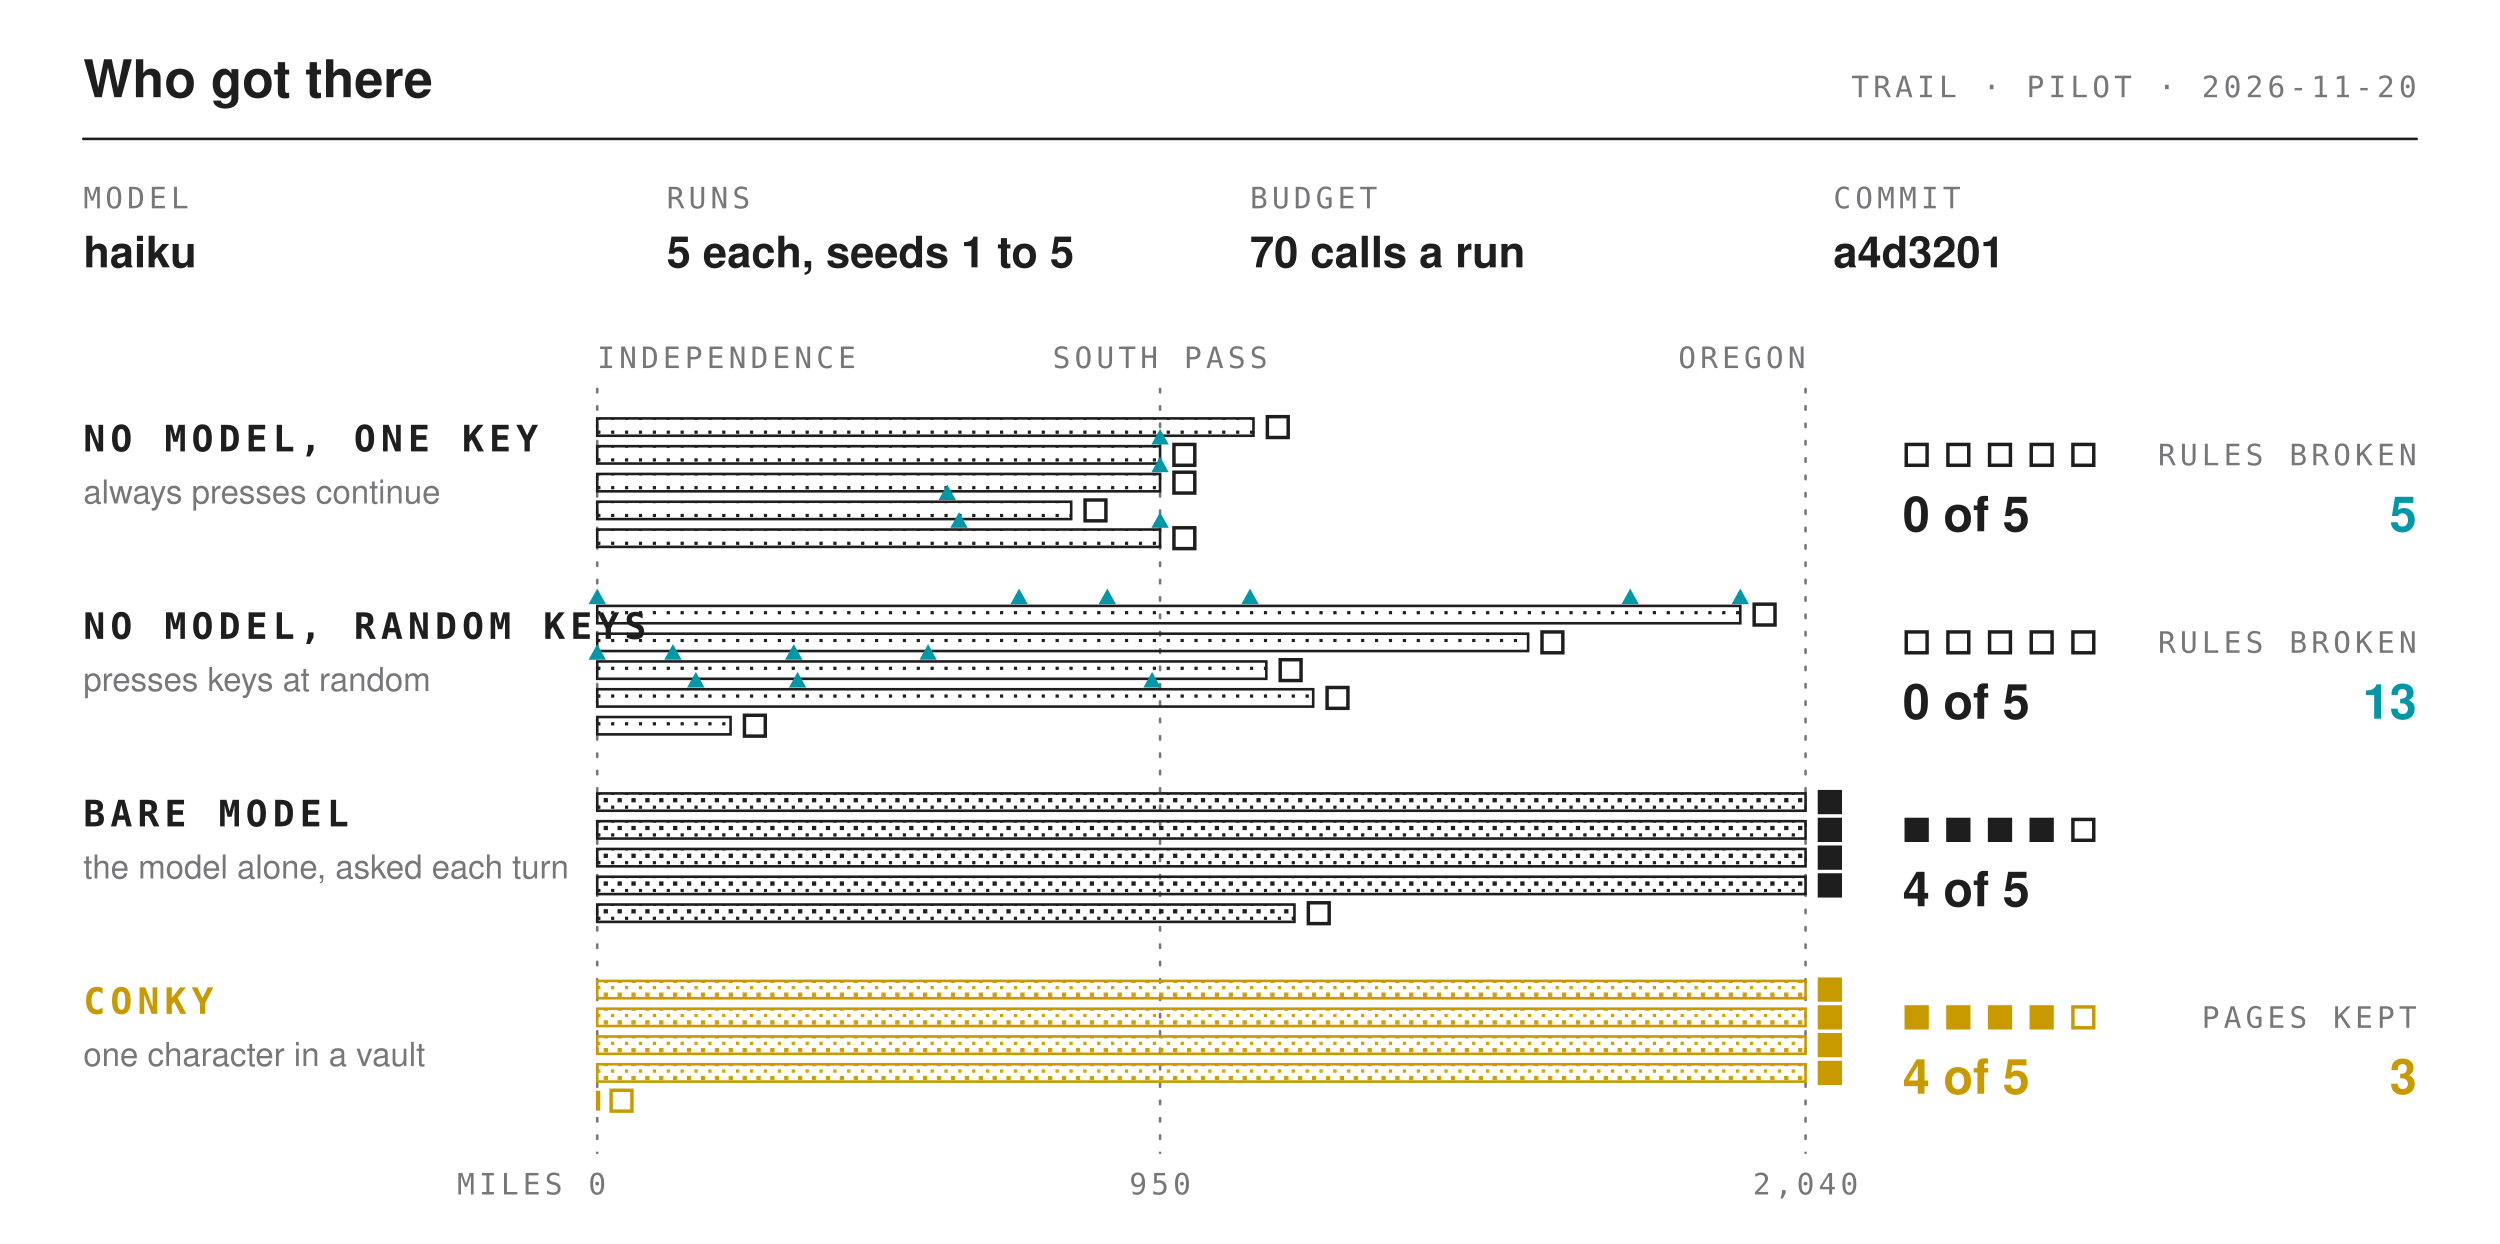
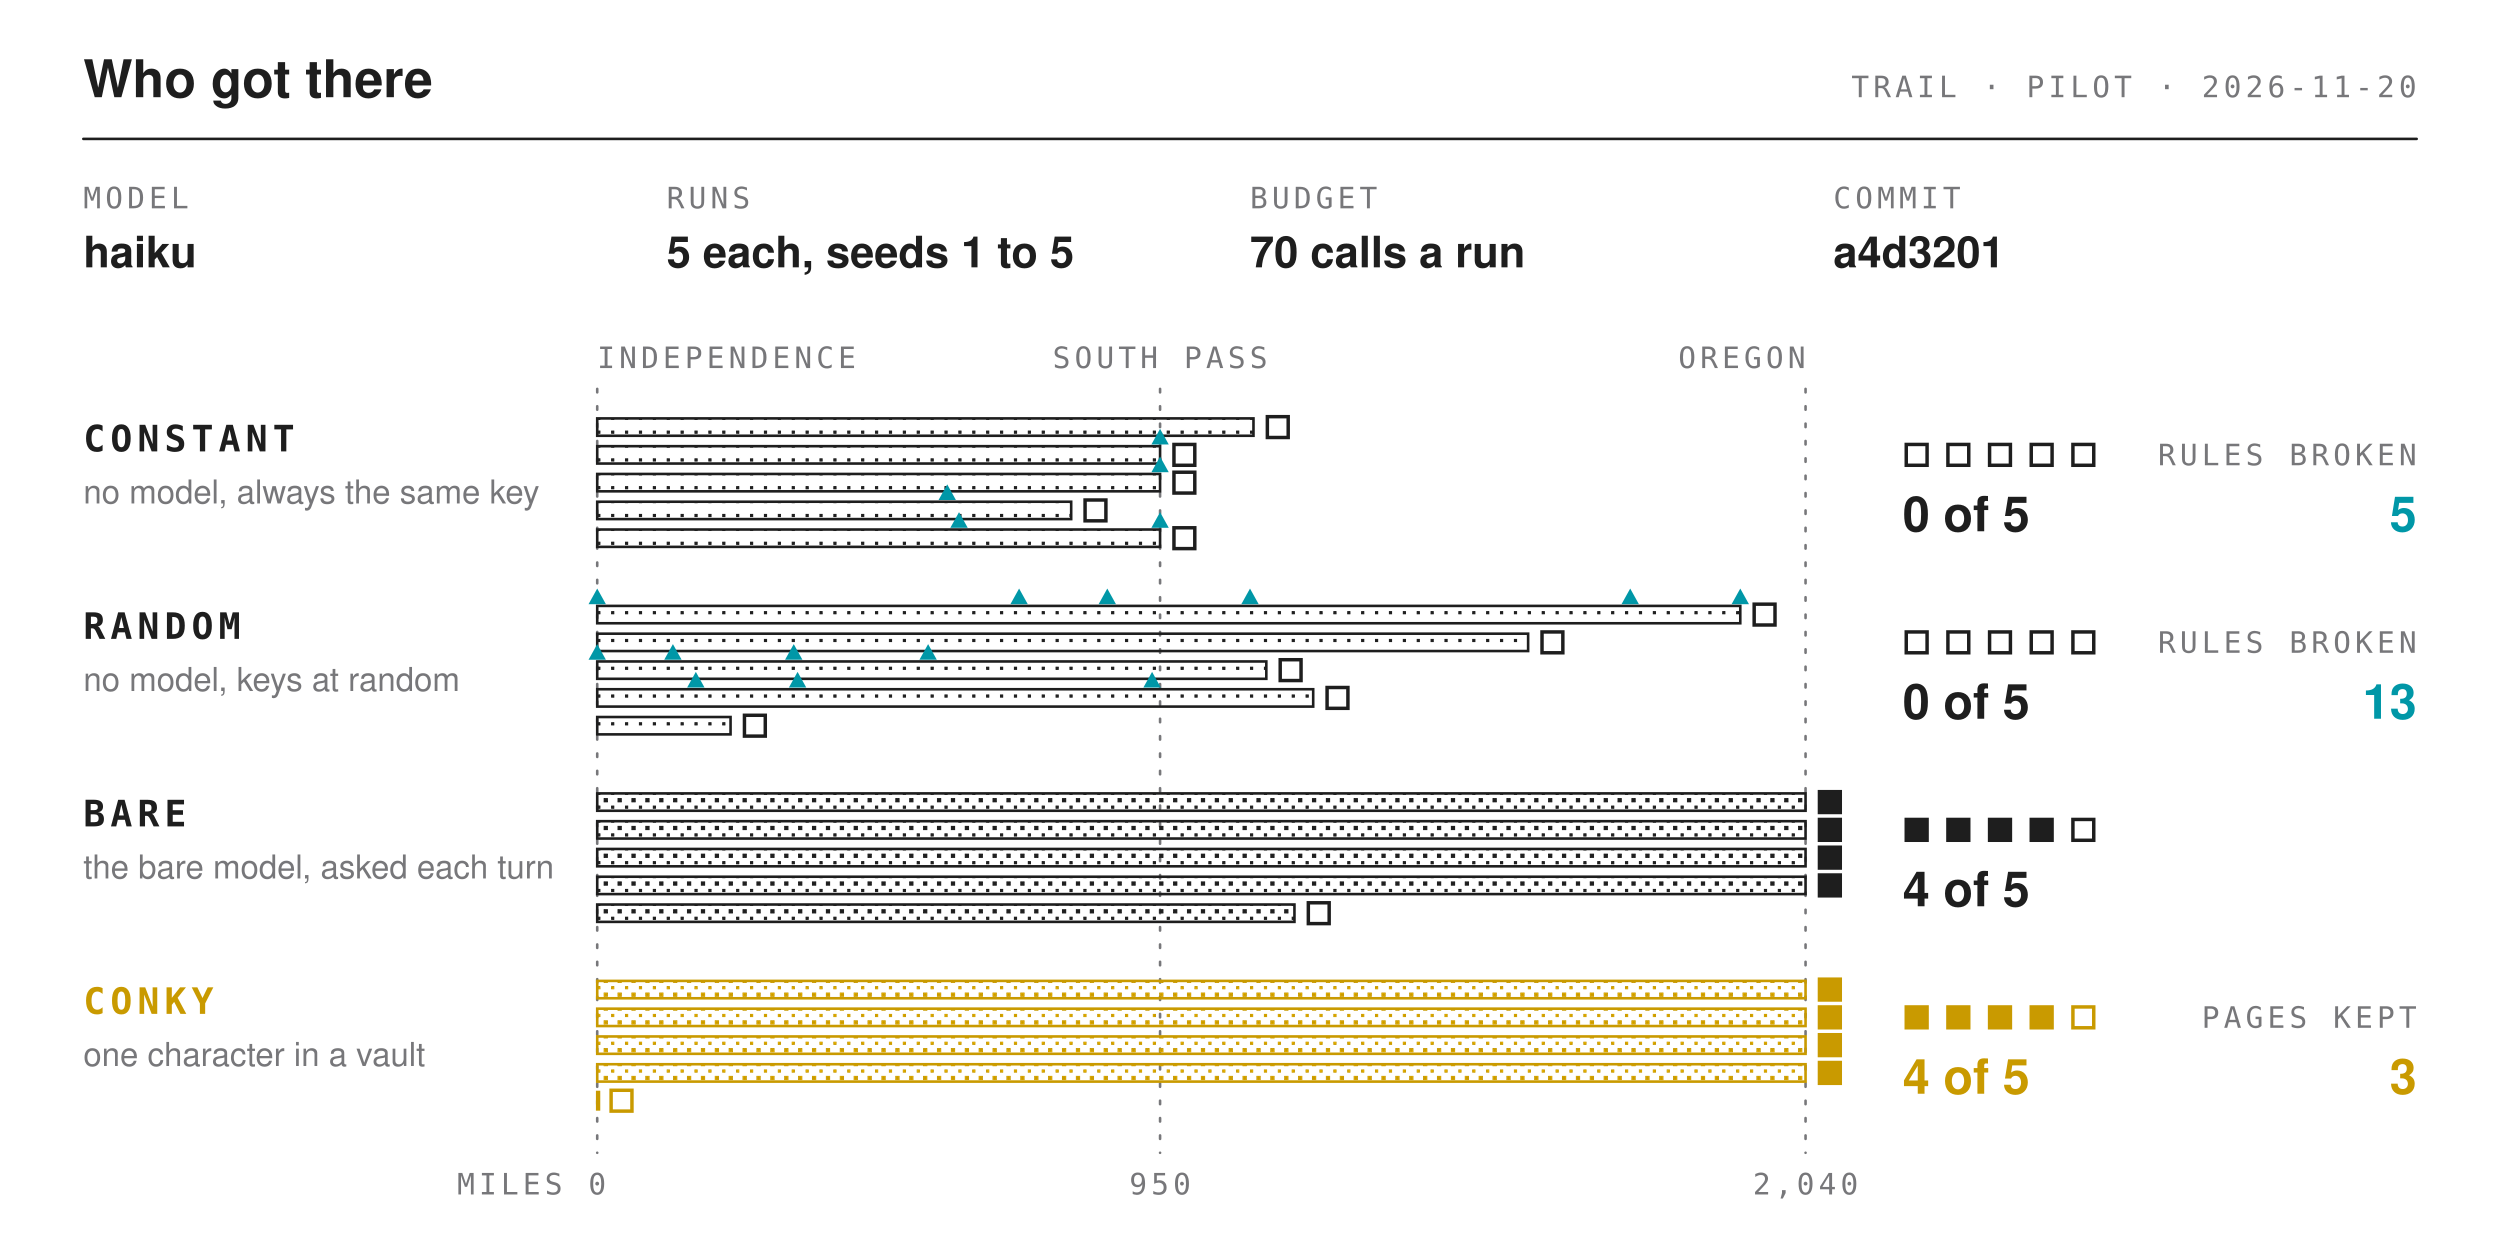
<svg xmlns="http://www.w3.org/2000/svg" width="720" height="358" viewBox="0 0 720 358" role="img" aria-label="Every run drawn as a bar from start to goal, one band per harness.">
  <defs>
    <pattern id="dots" width="4" height="4" patternUnits="userSpaceOnUse">
      <path d="M0 0h1v1h-1z" fill="#1E1E1E" shape-rendering="crispEdges" />
    </pattern>
    <pattern id="dense" width="4" height="4" patternUnits="userSpaceOnUse">
      <path d="M0 0h1v1h-1zM2 2h1v1h-1z" fill="#1E1E1E" shape-rendering="crispEdges" />
    </pattern>
    <pattern id="dense-accent" width="4" height="4" patternUnits="userSpaceOnUse">
      <path d="M0 0h1v1h-1zM2 2h1v1h-1z" fill="#C99A00" shape-rendering="crispEdges" />
    </pattern>
  </defs>
  <text x="24.0" y="28.0" font-family="-apple-system, BlinkMacSystemFont, 'Segoe UI', Helvetica, Arial, sans-serif" font-size="15" font-weight="bold" text-anchor="start" fill="#1E1E1E">Who got there</text>
  <text x="696.0" y="28.0" font-family="ui-monospace, SFMono-Regular, Menlo, Consolas, monospace" font-size="8.5" font-weight="normal" text-anchor="end" fill="#77777A" letter-spacing="0.14em">TRAIL · PILOT · 2026-11-20</text>
  <line x1="24.0" y1="40.0" x2="696.0" y2="40.0" stroke="#1E1E1E" stroke-width="0.75" stroke-linecap="round" />
  <text x="24.0" y="60.0" font-family="ui-monospace, SFMono-Regular, Menlo, Consolas, monospace" font-size="8.5" font-weight="normal" text-anchor="start" fill="#77777A" letter-spacing="0.14em">MODEL</text>
  <text x="24.0" y="77.0" font-family="-apple-system, BlinkMacSystemFont, 'Segoe UI', Helvetica, Arial, sans-serif" font-size="12.5" font-weight="bold" text-anchor="start" fill="#1E1E1E">haiku</text>
  <text x="192.0" y="60.0" font-family="ui-monospace, SFMono-Regular, Menlo, Consolas, monospace" font-size="8.5" font-weight="normal" text-anchor="start" fill="#77777A" letter-spacing="0.14em">RUNS</text>
  <text x="192.0" y="77.0" font-family="-apple-system, BlinkMacSystemFont, 'Segoe UI', Helvetica, Arial, sans-serif" font-size="12.5" font-weight="bold" text-anchor="start" fill="#1E1E1E">5 each, seeds 1 to 5</text>
  <text x="360.0" y="60.0" font-family="ui-monospace, SFMono-Regular, Menlo, Consolas, monospace" font-size="8.5" font-weight="normal" text-anchor="start" fill="#77777A" letter-spacing="0.14em">BUDGET</text>
  <text x="360.0" y="77.0" font-family="-apple-system, BlinkMacSystemFont, 'Segoe UI', Helvetica, Arial, sans-serif" font-size="12.5" font-weight="bold" text-anchor="start" fill="#1E1E1E">70 calls a run</text>
  <text x="528.0" y="60.0" font-family="ui-monospace, SFMono-Regular, Menlo, Consolas, monospace" font-size="8.5" font-weight="normal" text-anchor="start" fill="#77777A" letter-spacing="0.14em">COMMIT</text>
  <text x="528.0" y="77.0" font-family="-apple-system, BlinkMacSystemFont, 'Segoe UI', Helvetica, Arial, sans-serif" font-size="12.5" font-weight="bold" text-anchor="start" fill="#1E1E1E">a4d3201</text>
  <text x="172.0" y="106.0" font-family="ui-monospace, SFMono-Regular, Menlo, Consolas, monospace" font-size="8.5" font-weight="normal" text-anchor="start" fill="#77777A" letter-spacing="0.14em">INDEPENDENCE</text>
  <text x="520.0" y="106.0" font-family="ui-monospace, SFMono-Regular, Menlo, Consolas, monospace" font-size="8.5" font-weight="normal" text-anchor="end" fill="#77777A" letter-spacing="0.14em">OREGON</text>
  <line x1="172.0" y1="112.0" x2="172.0" y2="332.0" stroke="#77777A" stroke-width="0.75" stroke-linecap="round" stroke-dasharray="1 4" />
  <text x="172.0" y="344.0" font-family="ui-monospace, SFMono-Regular, Menlo, Consolas, monospace" font-size="8.5" font-weight="normal" text-anchor="middle" fill="#77777A" letter-spacing="0.14em">0</text>
  <line x1="334.1" y1="112.0" x2="334.1" y2="332.0" stroke="#77777A" stroke-width="0.75" stroke-linecap="round" stroke-dasharray="1 4" />
  <text x="334.1" y="344.0" font-family="ui-monospace, SFMono-Regular, Menlo, Consolas, monospace" font-size="8.5" font-weight="normal" text-anchor="middle" fill="#77777A" letter-spacing="0.14em">950</text>
  <line x1="520.0" y1="112.0" x2="520.0" y2="332.0" stroke="#77777A" stroke-width="0.75" stroke-linecap="round" stroke-dasharray="1 4" />
  <text x="520.0" y="344.0" font-family="ui-monospace, SFMono-Regular, Menlo, Consolas, monospace" font-size="8.5" font-weight="normal" text-anchor="middle" fill="#77777A" letter-spacing="0.14em">2,040</text>
  <text x="334.1" y="106.0" font-family="ui-monospace, SFMono-Regular, Menlo, Consolas, monospace" font-size="8.5" font-weight="normal" text-anchor="middle" fill="#77777A" letter-spacing="0.14em">SOUTH PASS</text>
  <text x="162.0" y="344.0" font-family="ui-monospace, SFMono-Regular, Menlo, Consolas, monospace" font-size="8.5" font-weight="normal" text-anchor="end" fill="#77777A" letter-spacing="0.14em">MILES</text>
-   <text x="24.0" y="130.0" font-family="ui-monospace, SFMono-Regular, Menlo, Consolas, monospace" font-size="10.5" font-weight="bold" text-anchor="start" fill="#1E1E1E" letter-spacing="0.14em">NO MODEL, ONE KEY</text>
-   <text x="24.0" y="145.0" font-family="-apple-system, BlinkMacSystemFont, 'Segoe UI', Helvetica, Arial, sans-serif" font-size="9.5" font-weight="normal" text-anchor="start" fill="#77777A">always presses continue</text>
+   <text x="24.0" y="130.0" font-family="ui-monospace, SFMono-Regular, Menlo, Consolas, monospace" font-size="10.5" font-weight="bold" text-anchor="start" fill="#1E1E1E" letter-spacing="0.14em">CONSTANT</text>
+   <text x="24.0" y="145.0" font-family="-apple-system, BlinkMacSystemFont, 'Segoe UI', Helvetica, Arial, sans-serif" font-size="9.5" font-weight="normal" text-anchor="start" fill="#77777A">no model, always the same key</text>
  <rect x="172.0" y="120.5" width="189.0" height="5.0" fill="url(#dots)" stroke="#1E1E1E" stroke-width="0.75" />
  <rect x="365.0" y="120.0" width="6.0" height="6.0" fill="none" stroke="#1E1E1E" stroke-width="1.0" />
  <rect x="172.0" y="128.5" width="162.1" height="5.0" fill="url(#dots)" stroke="#1E1E1E" stroke-width="0.75" />
  <path d="M331.6,128.0 h5 l-2.5,-4.5 Z" fill="#0097A7" stroke="none" stroke-width="1.2" stroke-linejoin="round" stroke-linecap="round" />
  <rect x="338.1" y="128.0" width="6.0" height="6.0" fill="none" stroke="#1E1E1E" stroke-width="1.0" />
  <rect x="172.0" y="136.5" width="162.1" height="5.0" fill="url(#dots)" stroke="#1E1E1E" stroke-width="0.75" />
  <path d="M331.6,136.0 h5 l-2.5,-4.5 Z" fill="#0097A7" stroke="none" stroke-width="1.2" stroke-linejoin="round" stroke-linecap="round" />
  <rect x="338.1" y="136.0" width="6.0" height="6.0" fill="none" stroke="#1E1E1E" stroke-width="1.0" />
  <rect x="172.0" y="144.5" width="136.5" height="5.0" fill="url(#dots)" stroke="#1E1E1E" stroke-width="0.75" />
  <path d="M270.3,144.0 h5 l-2.5,-4.5 Z" fill="#0097A7" stroke="none" stroke-width="1.2" stroke-linejoin="round" stroke-linecap="round" />
  <rect x="312.5" y="144.0" width="6.0" height="6.0" fill="none" stroke="#1E1E1E" stroke-width="1.0" />
  <rect x="172.0" y="152.5" width="162.1" height="5.0" fill="url(#dots)" stroke="#1E1E1E" stroke-width="0.75" />
  <path d="M273.7,152.0 h5 l-2.5,-4.5 Z" fill="#0097A7" stroke="none" stroke-width="1.2" stroke-linejoin="round" stroke-linecap="round" />
  <path d="M331.6,152.0 h5 l-2.5,-4.5 Z" fill="#0097A7" stroke="none" stroke-width="1.2" stroke-linejoin="round" stroke-linecap="round" />
  <rect x="338.1" y="152.0" width="6.0" height="6.0" fill="none" stroke="#1E1E1E" stroke-width="1.0" />
  <rect x="549.0" y="128.0" width="6.0" height="6.0" fill="none" stroke="#1E1E1E" stroke-width="1.0" />
  <rect x="561.0" y="128.0" width="6.0" height="6.0" fill="none" stroke="#1E1E1E" stroke-width="1.0" />
  <rect x="573.0" y="128.0" width="6.0" height="6.0" fill="none" stroke="#1E1E1E" stroke-width="1.0" />
  <rect x="585.0" y="128.0" width="6.0" height="6.0" fill="none" stroke="#1E1E1E" stroke-width="1.0" />
  <rect x="597.0" y="128.0" width="6.0" height="6.0" fill="none" stroke="#1E1E1E" stroke-width="1.0" />
  <text x="548.0" y="153.0" font-family="-apple-system, BlinkMacSystemFont, 'Segoe UI', Helvetica, Arial, sans-serif" font-size="14" font-weight="bold" text-anchor="start" fill="#1E1E1E">0 of 5</text>
  <text x="696.0" y="153.0" font-family="-apple-system, BlinkMacSystemFont, 'Segoe UI', Helvetica, Arial, sans-serif" font-size="14" font-weight="bold" text-anchor="end" fill="#0097A7">5</text>
  <text x="696.0" y="134.0" font-family="ui-monospace, SFMono-Regular, Menlo, Consolas, monospace" font-size="8.5" font-weight="normal" text-anchor="end" fill="#77777A" letter-spacing="0.14em">RULES BROKEN</text>
-   <text x="24.0" y="184.0" font-family="ui-monospace, SFMono-Regular, Menlo, Consolas, monospace" font-size="10.5" font-weight="bold" text-anchor="start" fill="#1E1E1E" letter-spacing="0.14em">NO MODEL, RANDOM KEYS</text>
-   <text x="24.0" y="199.0" font-family="-apple-system, BlinkMacSystemFont, 'Segoe UI', Helvetica, Arial, sans-serif" font-size="9.5" font-weight="normal" text-anchor="start" fill="#77777A">presses keys at random</text>
+   <text x="24.0" y="184.0" font-family="ui-monospace, SFMono-Regular, Menlo, Consolas, monospace" font-size="10.5" font-weight="bold" text-anchor="start" fill="#1E1E1E" letter-spacing="0.14em">RANDOM</text>
+   <text x="24.0" y="199.0" font-family="-apple-system, BlinkMacSystemFont, 'Segoe UI', Helvetica, Arial, sans-serif" font-size="9.5" font-weight="normal" text-anchor="start" fill="#77777A">no model, keys at random</text>
  <rect x="172.0" y="174.5" width="329.2" height="5.0" fill="url(#dots)" stroke="#1E1E1E" stroke-width="0.75" />
  <path d="M169.5,174.0 h5 l-2.5,-4.5 Z" fill="#0097A7" stroke="none" stroke-width="1.2" stroke-linejoin="round" stroke-linecap="round" />
  <path d="M291.0,174.0 h5 l-2.5,-4.5 Z" fill="#0097A7" stroke="none" stroke-width="1.2" stroke-linejoin="round" stroke-linecap="round" />
  <path d="M316.4,174.0 h5 l-2.5,-4.5 Z" fill="#0097A7" stroke="none" stroke-width="1.2" stroke-linejoin="round" stroke-linecap="round" />
  <path d="M357.5,174.0 h5 l-2.5,-4.5 Z" fill="#0097A7" stroke="none" stroke-width="1.2" stroke-linejoin="round" stroke-linecap="round" />
  <path d="M467.0,174.0 h5 l-2.5,-4.5 Z" fill="#0097A7" stroke="none" stroke-width="1.2" stroke-linejoin="round" stroke-linecap="round" />
  <path d="M498.7,174.0 h5 l-2.5,-4.5 Z" fill="#0097A7" stroke="none" stroke-width="1.2" stroke-linejoin="round" stroke-linecap="round" />
  <rect x="505.2" y="174.0" width="6.0" height="6.0" fill="none" stroke="#1E1E1E" stroke-width="1.0" />
  <rect x="172.0" y="182.5" width="268.1" height="5.0" fill="url(#dots)" stroke="#1E1E1E" stroke-width="0.75" />
  <rect x="444.1" y="182.0" width="6.0" height="6.0" fill="none" stroke="#1E1E1E" stroke-width="1.0" />
  <rect x="172.0" y="190.5" width="192.7" height="5.0" fill="url(#dots)" stroke="#1E1E1E" stroke-width="0.75" />
  <path d="M169.5,190.0 h5 l-2.5,-4.5 Z" fill="#0097A7" stroke="none" stroke-width="1.2" stroke-linejoin="round" stroke-linecap="round" />
  <path d="M191.3,190.0 h5 l-2.5,-4.5 Z" fill="#0097A7" stroke="none" stroke-width="1.2" stroke-linejoin="round" stroke-linecap="round" />
  <path d="M226.1,190.0 h5 l-2.5,-4.5 Z" fill="#0097A7" stroke="none" stroke-width="1.2" stroke-linejoin="round" stroke-linecap="round" />
  <path d="M264.8,190.0 h5 l-2.5,-4.5 Z" fill="#0097A7" stroke="none" stroke-width="1.2" stroke-linejoin="round" stroke-linecap="round" />
  <rect x="368.7" y="190.0" width="6.0" height="6.0" fill="none" stroke="#1E1E1E" stroke-width="1.0" />
  <rect x="172.0" y="198.5" width="206.2" height="5.0" fill="url(#dots)" stroke="#1E1E1E" stroke-width="0.75" />
  <path d="M197.9,198.0 h5 l-2.5,-4.5 Z" fill="#0097A7" stroke="none" stroke-width="1.2" stroke-linejoin="round" stroke-linecap="round" />
  <path d="M227.2,198.0 h5 l-2.5,-4.5 Z" fill="#0097A7" stroke="none" stroke-width="1.2" stroke-linejoin="round" stroke-linecap="round" />
  <path d="M329.3,198.0 h5 l-2.5,-4.5 Z" fill="#0097A7" stroke="none" stroke-width="1.2" stroke-linejoin="round" stroke-linecap="round" />
  <rect x="382.2" y="198.0" width="6.0" height="6.0" fill="none" stroke="#1E1E1E" stroke-width="1.0" />
  <rect x="172.0" y="206.5" width="38.4" height="5.0" fill="url(#dots)" stroke="#1E1E1E" stroke-width="0.75" />
  <rect x="214.4" y="206.0" width="6.0" height="6.0" fill="none" stroke="#1E1E1E" stroke-width="1.0" />
  <rect x="549.0" y="182.0" width="6.0" height="6.0" fill="none" stroke="#1E1E1E" stroke-width="1.0" />
  <rect x="561.0" y="182.0" width="6.0" height="6.0" fill="none" stroke="#1E1E1E" stroke-width="1.0" />
  <rect x="573.0" y="182.0" width="6.0" height="6.0" fill="none" stroke="#1E1E1E" stroke-width="1.0" />
  <rect x="585.0" y="182.0" width="6.0" height="6.0" fill="none" stroke="#1E1E1E" stroke-width="1.0" />
  <rect x="597.0" y="182.0" width="6.0" height="6.0" fill="none" stroke="#1E1E1E" stroke-width="1.0" />
  <text x="548.0" y="207.0" font-family="-apple-system, BlinkMacSystemFont, 'Segoe UI', Helvetica, Arial, sans-serif" font-size="14" font-weight="bold" text-anchor="start" fill="#1E1E1E">0 of 5</text>
  <text x="696.0" y="207.0" font-family="-apple-system, BlinkMacSystemFont, 'Segoe UI', Helvetica, Arial, sans-serif" font-size="14" font-weight="bold" text-anchor="end" fill="#0097A7">13</text>
  <text x="696.0" y="188.0" font-family="ui-monospace, SFMono-Regular, Menlo, Consolas, monospace" font-size="8.5" font-weight="normal" text-anchor="end" fill="#77777A" letter-spacing="0.14em">RULES BROKEN</text>
-   <text x="24.0" y="238.0" font-family="ui-monospace, SFMono-Regular, Menlo, Consolas, monospace" font-size="10.5" font-weight="bold" text-anchor="start" fill="#1E1E1E" letter-spacing="0.14em">BARE MODEL</text>
-   <text x="24.0" y="253.0" font-family="-apple-system, BlinkMacSystemFont, 'Segoe UI', Helvetica, Arial, sans-serif" font-size="9.5" font-weight="normal" text-anchor="start" fill="#77777A">the model alone, asked each turn</text>
+   <text x="24.0" y="238.0" font-family="ui-monospace, SFMono-Regular, Menlo, Consolas, monospace" font-size="10.5" font-weight="bold" text-anchor="start" fill="#1E1E1E" letter-spacing="0.14em">BARE</text>
+   <text x="24.0" y="253.0" font-family="-apple-system, BlinkMacSystemFont, 'Segoe UI', Helvetica, Arial, sans-serif" font-size="9.5" font-weight="normal" text-anchor="start" fill="#77777A">the bare model, asked each turn</text>
  <rect x="172.0" y="228.5" width="348.0" height="5.0" fill="url(#dense)" stroke="#1E1E1E" stroke-width="0.75" />
  <rect x="524.0" y="228.0" width="6.0" height="6.0" fill="#1E1E1E" stroke="#1E1E1E" stroke-width="1.0" />
  <rect x="172.0" y="236.5" width="348.0" height="5.0" fill="url(#dense)" stroke="#1E1E1E" stroke-width="0.75" />
  <rect x="524.0" y="236.0" width="6.0" height="6.0" fill="#1E1E1E" stroke="#1E1E1E" stroke-width="1.0" />
  <rect x="172.0" y="244.5" width="348.0" height="5.0" fill="url(#dense)" stroke="#1E1E1E" stroke-width="0.75" />
  <rect x="524.0" y="244.0" width="6.0" height="6.0" fill="#1E1E1E" stroke="#1E1E1E" stroke-width="1.0" />
  <rect x="172.0" y="252.5" width="348.0" height="5.0" fill="url(#dense)" stroke="#1E1E1E" stroke-width="0.75" />
  <rect x="524.0" y="252.0" width="6.0" height="6.0" fill="#1E1E1E" stroke="#1E1E1E" stroke-width="1.0" />
  <rect x="172.0" y="260.5" width="200.8" height="5.0" fill="url(#dense)" stroke="#1E1E1E" stroke-width="0.75" />
  <rect x="376.8" y="260.0" width="6.0" height="6.0" fill="none" stroke="#1E1E1E" stroke-width="1.0" />
  <rect x="549.0" y="236.0" width="6.0" height="6.0" fill="#1E1E1E" stroke="#1E1E1E" stroke-width="1.0" />
  <rect x="561.0" y="236.0" width="6.0" height="6.0" fill="#1E1E1E" stroke="#1E1E1E" stroke-width="1.0" />
  <rect x="573.0" y="236.0" width="6.0" height="6.0" fill="#1E1E1E" stroke="#1E1E1E" stroke-width="1.0" />
  <rect x="585.0" y="236.0" width="6.0" height="6.0" fill="#1E1E1E" stroke="#1E1E1E" stroke-width="1.0" />
  <rect x="597.0" y="236.0" width="6.0" height="6.0" fill="none" stroke="#1E1E1E" stroke-width="1.0" />
  <text x="548.0" y="261.0" font-family="-apple-system, BlinkMacSystemFont, 'Segoe UI', Helvetica, Arial, sans-serif" font-size="14" font-weight="bold" text-anchor="start" fill="#1E1E1E">4 of 5</text>
  <text x="24.0" y="292.0" font-family="ui-monospace, SFMono-Regular, Menlo, Consolas, monospace" font-size="10.5" font-weight="bold" text-anchor="start" fill="#C99A00" letter-spacing="0.14em">CONKY</text>
  <text x="24.0" y="307.0" font-family="-apple-system, BlinkMacSystemFont, 'Segoe UI', Helvetica, Arial, sans-serif" font-size="9.5" font-weight="normal" text-anchor="start" fill="#77777A">one character in a vault</text>
  <rect x="172.0" y="282.5" width="348.0" height="5.0" fill="url(#dense-accent)" stroke="#C99A00" stroke-width="0.75" />
  <rect x="524.0" y="282.0" width="6.0" height="6.0" fill="#C99A00" stroke="#C99A00" stroke-width="1.0" />
  <rect x="172.0" y="290.5" width="348.0" height="5.0" fill="url(#dense-accent)" stroke="#C99A00" stroke-width="0.75" />
  <rect x="524.0" y="290.0" width="6.0" height="6.0" fill="#C99A00" stroke="#C99A00" stroke-width="1.0" />
  <rect x="172.0" y="298.5" width="348.0" height="5.0" fill="url(#dense-accent)" stroke="#C99A00" stroke-width="0.75" />
  <rect x="524.0" y="298.0" width="6.0" height="6.0" fill="#C99A00" stroke="#C99A00" stroke-width="1.0" />
  <rect x="172.0" y="306.5" width="348.0" height="5.0" fill="url(#dense-accent)" stroke="#C99A00" stroke-width="0.75" />
  <rect x="524.0" y="306.0" width="6.0" height="6.0" fill="#C99A00" stroke="#C99A00" stroke-width="1.0" />
  <rect x="172.0" y="314.5" width="0.5" height="5.0" fill="url(#dense-accent)" stroke="#C99A00" stroke-width="0.75" />
  <rect x="176.0" y="314.0" width="6.0" height="6.0" fill="none" stroke="#C99A00" stroke-width="1.0" />
  <rect x="549.0" y="290.0" width="6.0" height="6.0" fill="#C99A00" stroke="#C99A00" stroke-width="1.0" />
  <rect x="561.0" y="290.0" width="6.0" height="6.0" fill="#C99A00" stroke="#C99A00" stroke-width="1.0" />
  <rect x="573.0" y="290.0" width="6.0" height="6.0" fill="#C99A00" stroke="#C99A00" stroke-width="1.0" />
  <rect x="585.0" y="290.0" width="6.0" height="6.0" fill="#C99A00" stroke="#C99A00" stroke-width="1.0" />
  <rect x="597.0" y="290.0" width="6.0" height="6.0" fill="none" stroke="#C99A00" stroke-width="1.0" />
  <text x="548.0" y="315.0" font-family="-apple-system, BlinkMacSystemFont, 'Segoe UI', Helvetica, Arial, sans-serif" font-size="14" font-weight="bold" text-anchor="start" fill="#C99A00">4 of 5</text>
  <text x="696.0" y="315.0" font-family="-apple-system, BlinkMacSystemFont, 'Segoe UI', Helvetica, Arial, sans-serif" font-size="14" font-weight="bold" text-anchor="end" fill="#C99A00">3</text>
  <text x="696.0" y="296.0" font-family="ui-monospace, SFMono-Regular, Menlo, Consolas, monospace" font-size="8.5" font-weight="normal" text-anchor="end" fill="#77777A" letter-spacing="0.14em">PAGES KEPT</text>
</svg>
